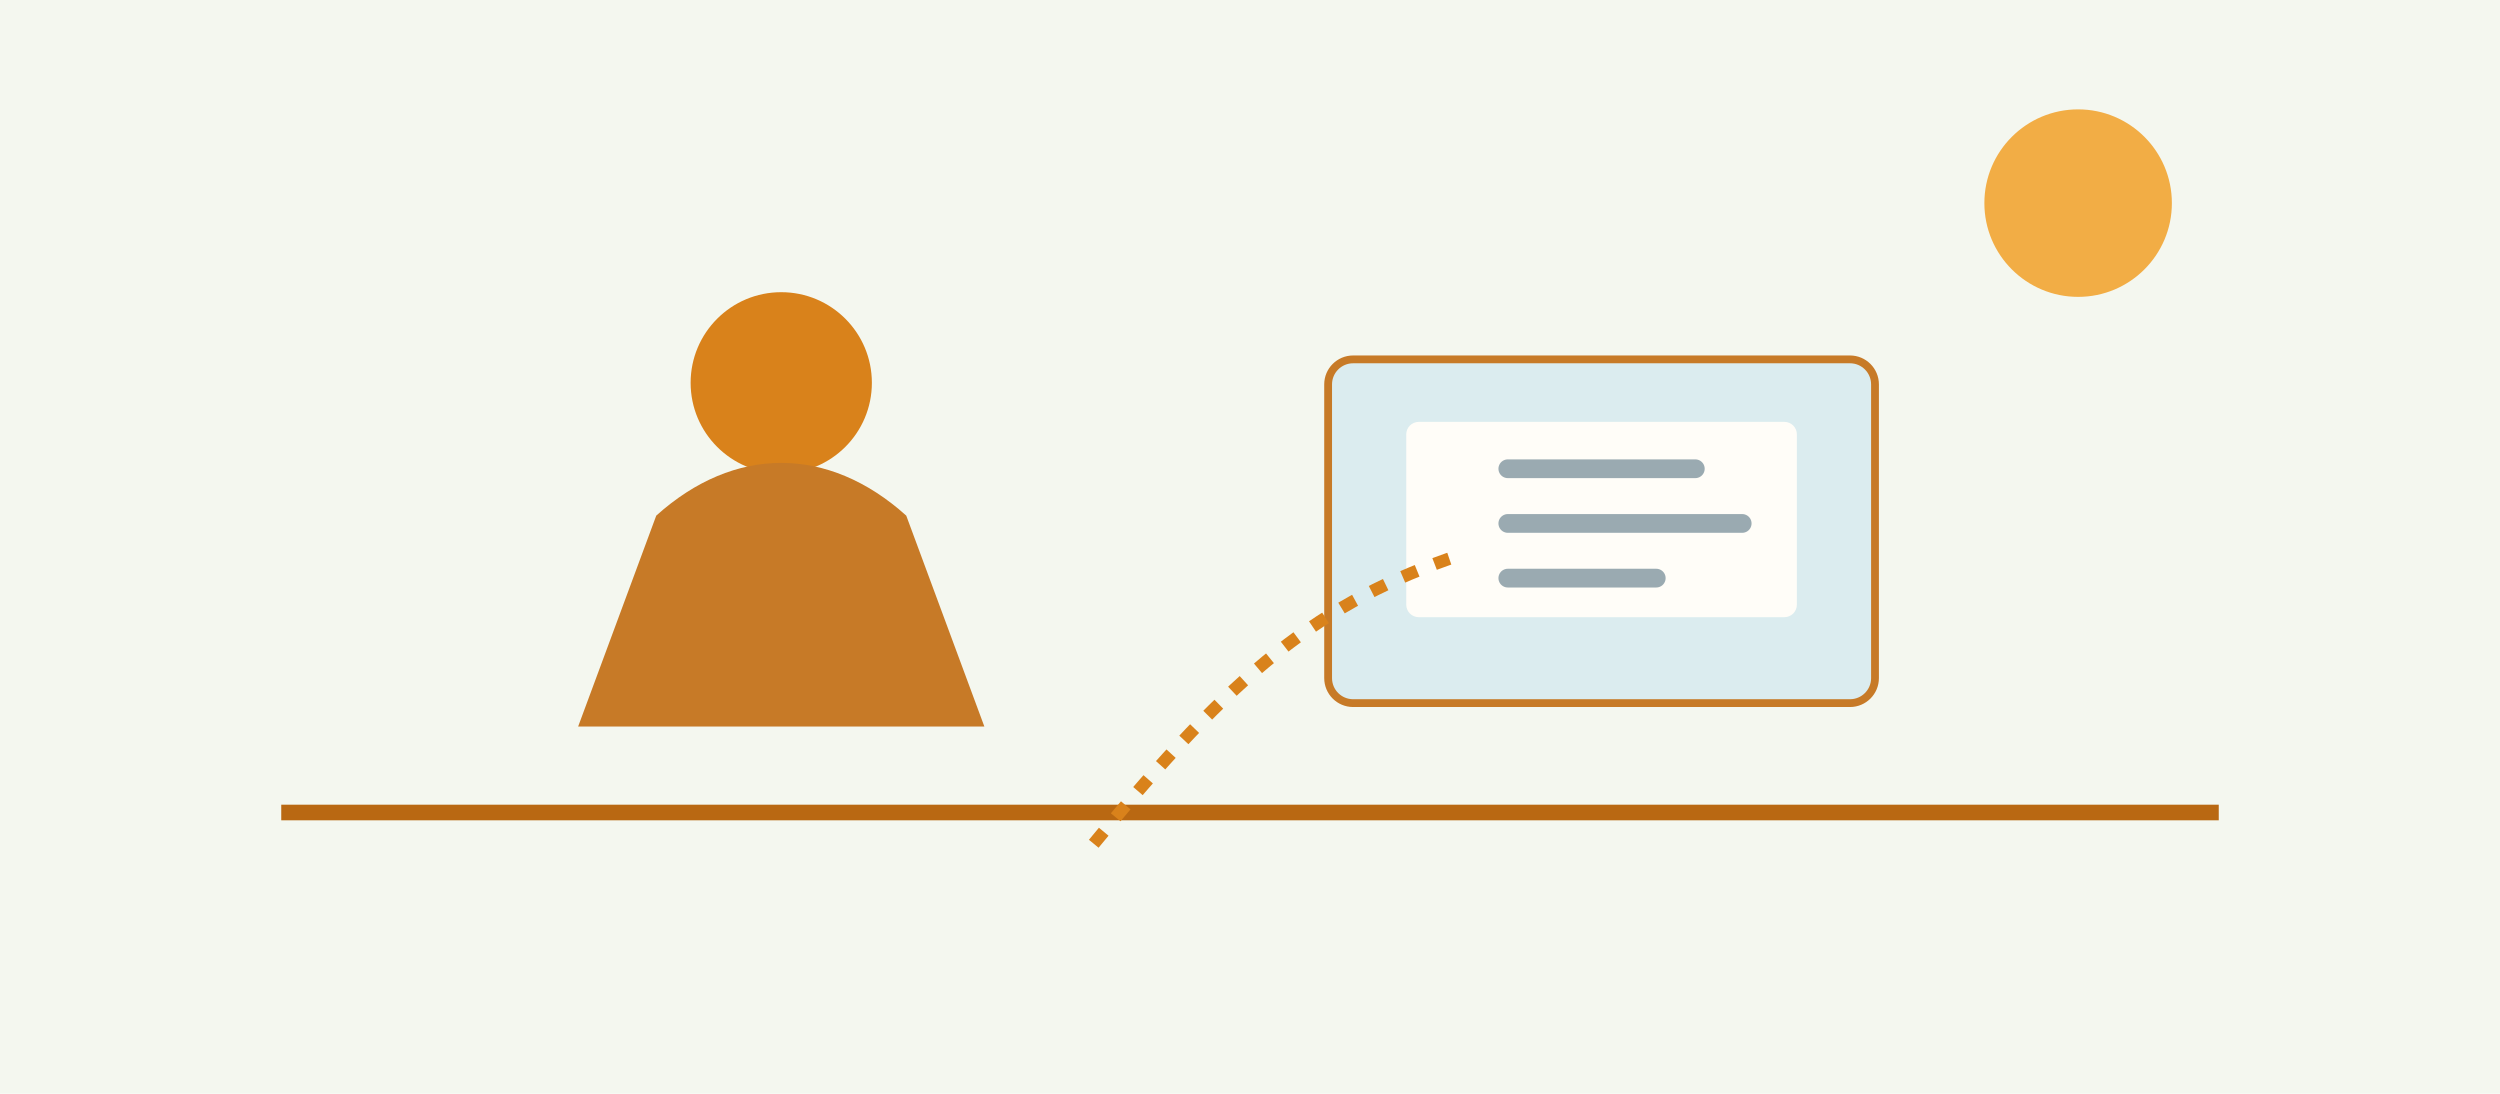
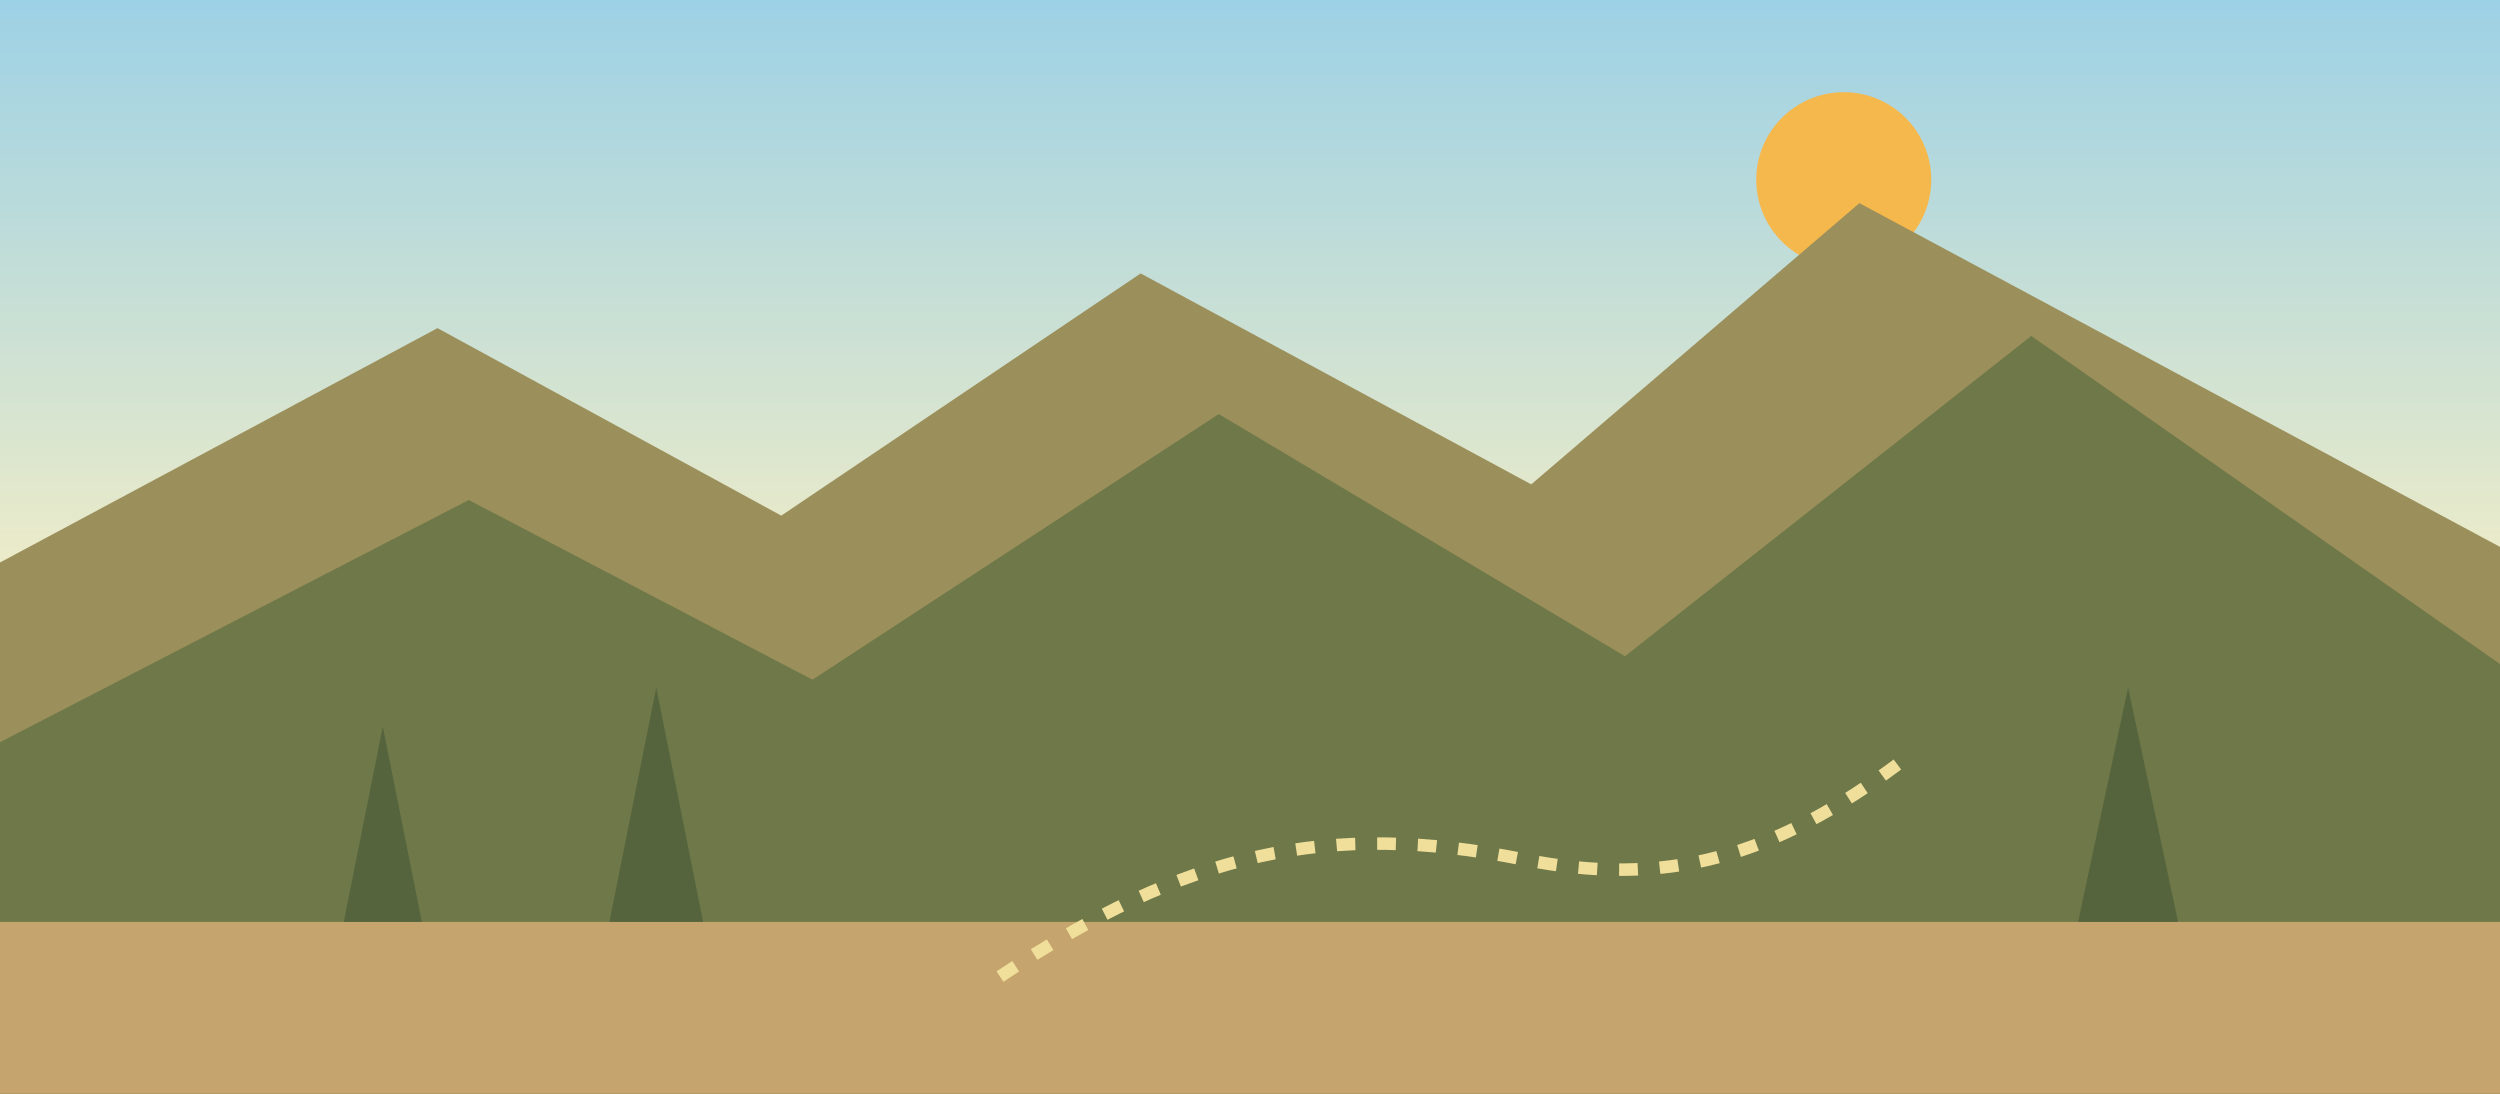
<svg xmlns="http://www.w3.org/2000/svg" viewBox="0 0 1600 700">
-   <rect width="1600" height="700" fill="#f4f7ef" />
-   <path d="M180 520h1240" stroke="#b96812" stroke-width="10" />
-   <circle cx="500" cy="245" r="58" fill="#d9821b" />
-   <path d="M420 330c50-45 110-45 160 0l50 135H370z" fill="#c77a27" />
-   <rect x="850" y="230" width="350" height="220" rx="16" fill="#dbecef" stroke="#c77a27" stroke-width="5" />
-   <rect x="900" y="270" width="250" height="125" rx="8" fill="#fffdf8" />
-   <path d="M965 300h120M965 335h150M965 370h95" stroke="#9aaab1" stroke-width="12" stroke-linecap="round" />
-   <path d="M700 540c90-110 145-155 235-185" fill="none" stroke="#d9821b" stroke-width="8" stroke-dasharray="10 12" />
-   <circle cx="1330" cy="130" r="60" fill="#f2ad45" />
+   <defs>
+     <linearGradient id="d4" x2="0" y2="1">
+       <stop stop-color="#9dd1e5" />
+       <stop offset=".55" stop-color="#f1edc7" />
+       <stop offset="1" stop-color="#c9a66b" />
+     </linearGradient>
+   </defs>
+   <rect width="1600" height="700" fill="url(#d4)" />
+   <circle cx="1180" cy="115" r="56" fill="#f5b84d" />
+   <path d="M0 360 280 210l220 120 230-155 250 135 210-180 410 220v350H0z" fill="#9b8f5b" />
+   <path d="M0 475 300 320l220 115 260-170 260 155 260-205 300 210v275H0z" fill="#6f7848" />
+   <path d="M0 590h1600v110H0z" fill="#c5a56d" />
+   <g fill="#55643d">
+     <path d="M220 590l25-125 25 125zM390 590l30-150 30 150zM1330 590l32-150 32 150z" />
+   </g>
+   <path d="M640 625c120-80 210-100 335-75 90 18 160 0 245-65" fill="none" stroke="#f0df9a" stroke-width="8" stroke-dasharray="12 14" />
</svg>
